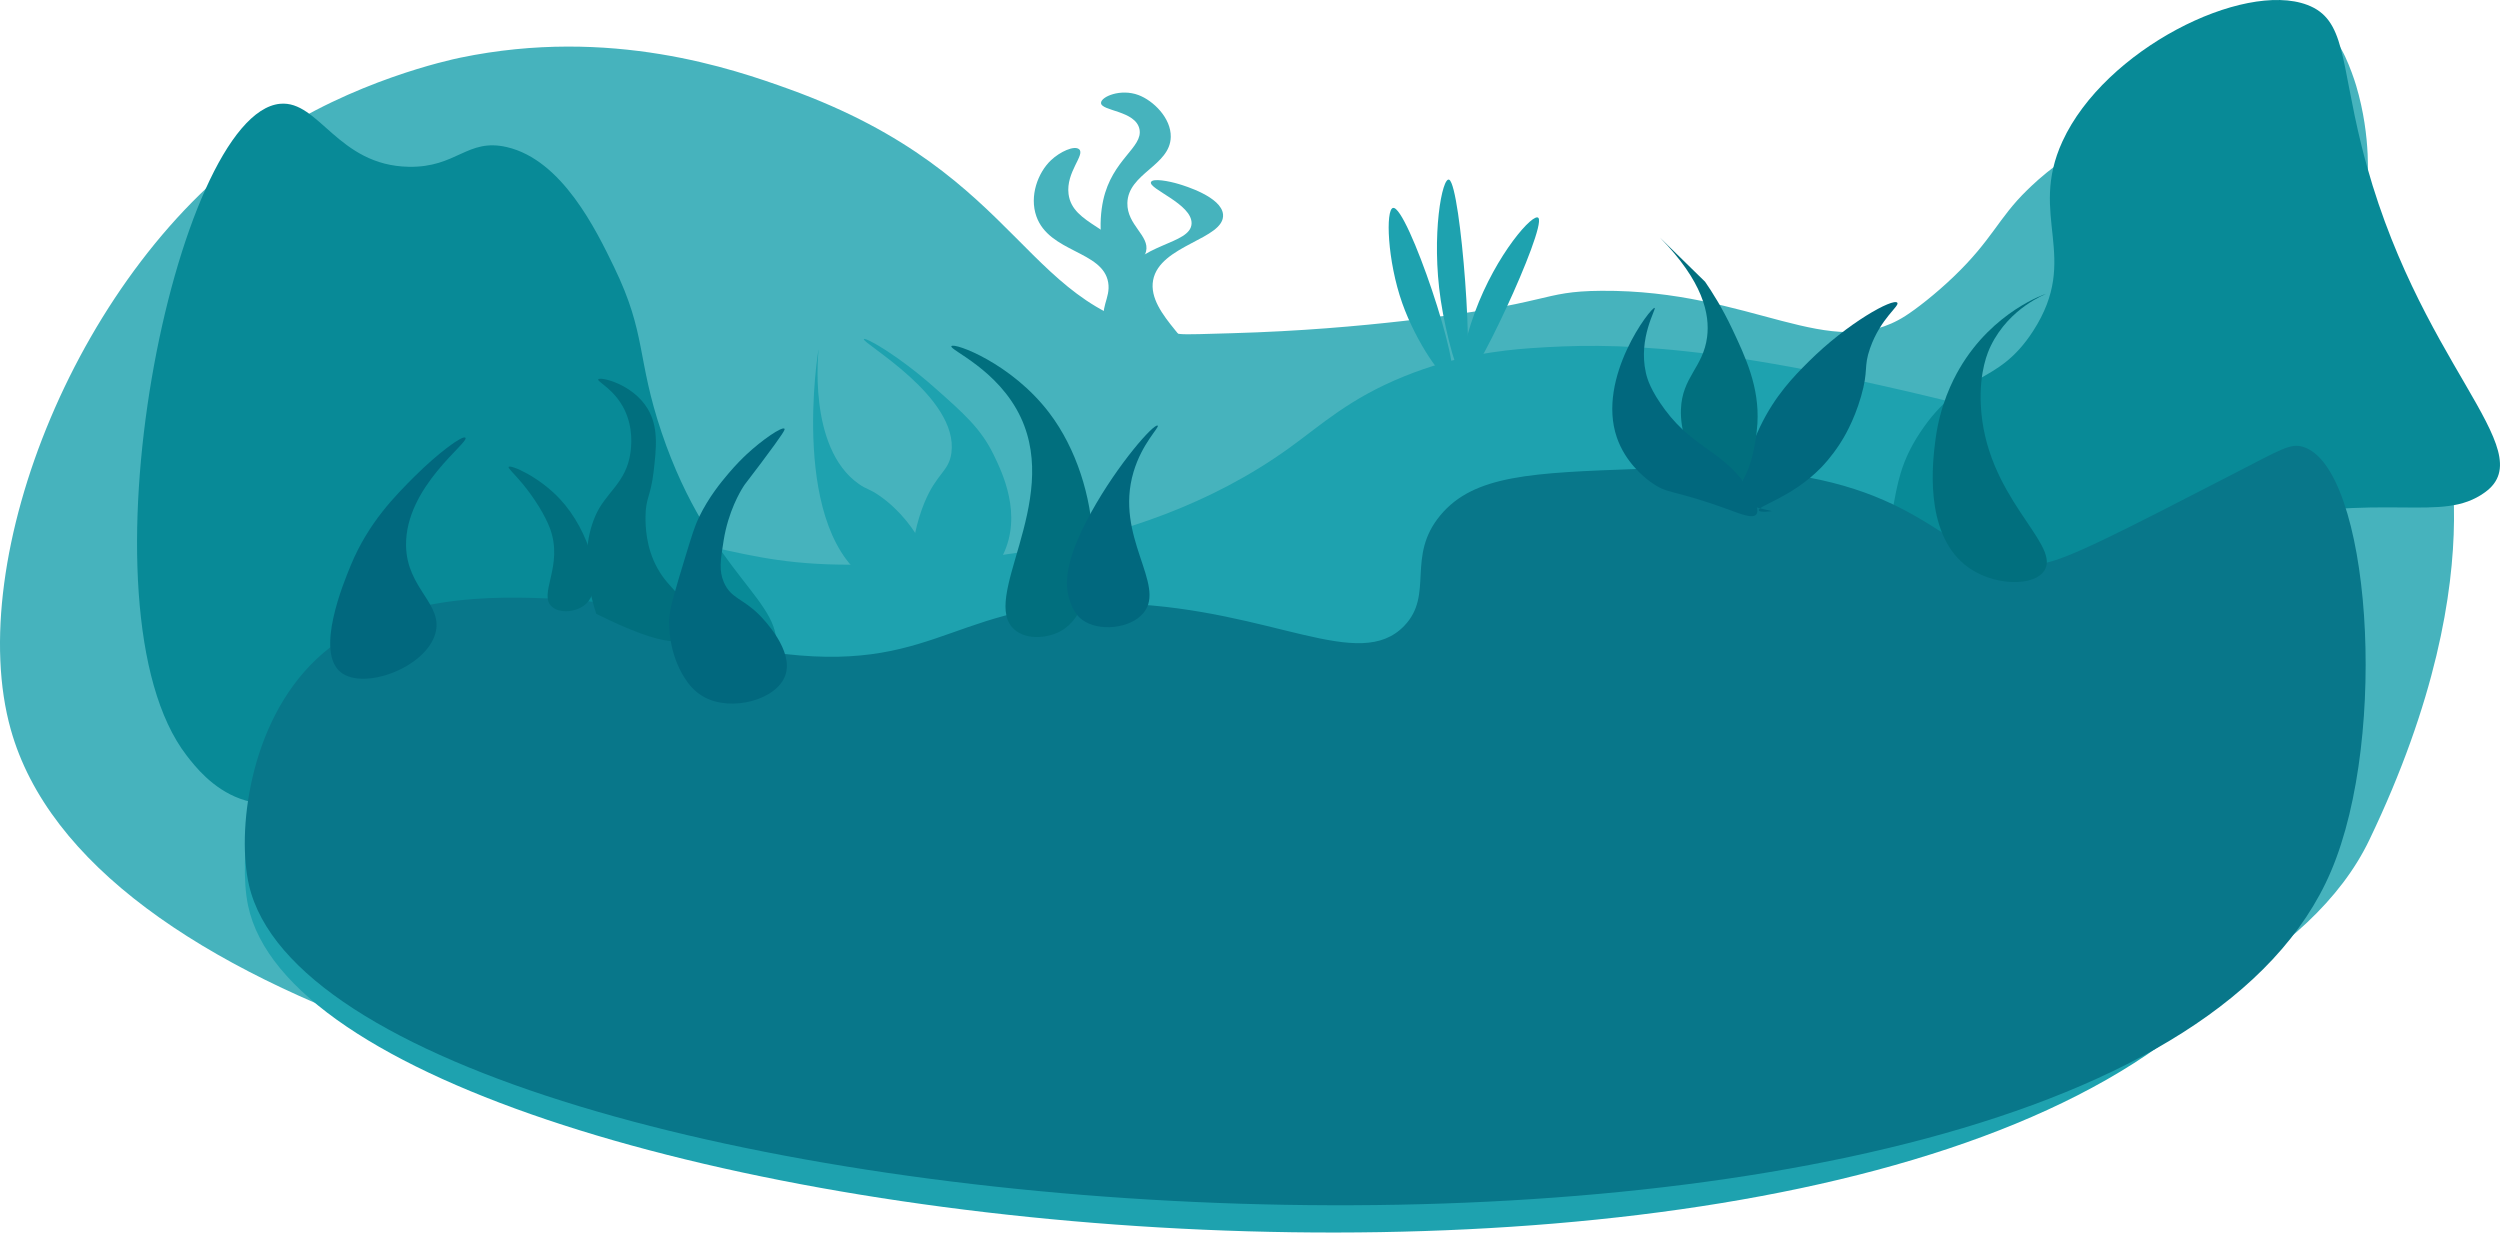
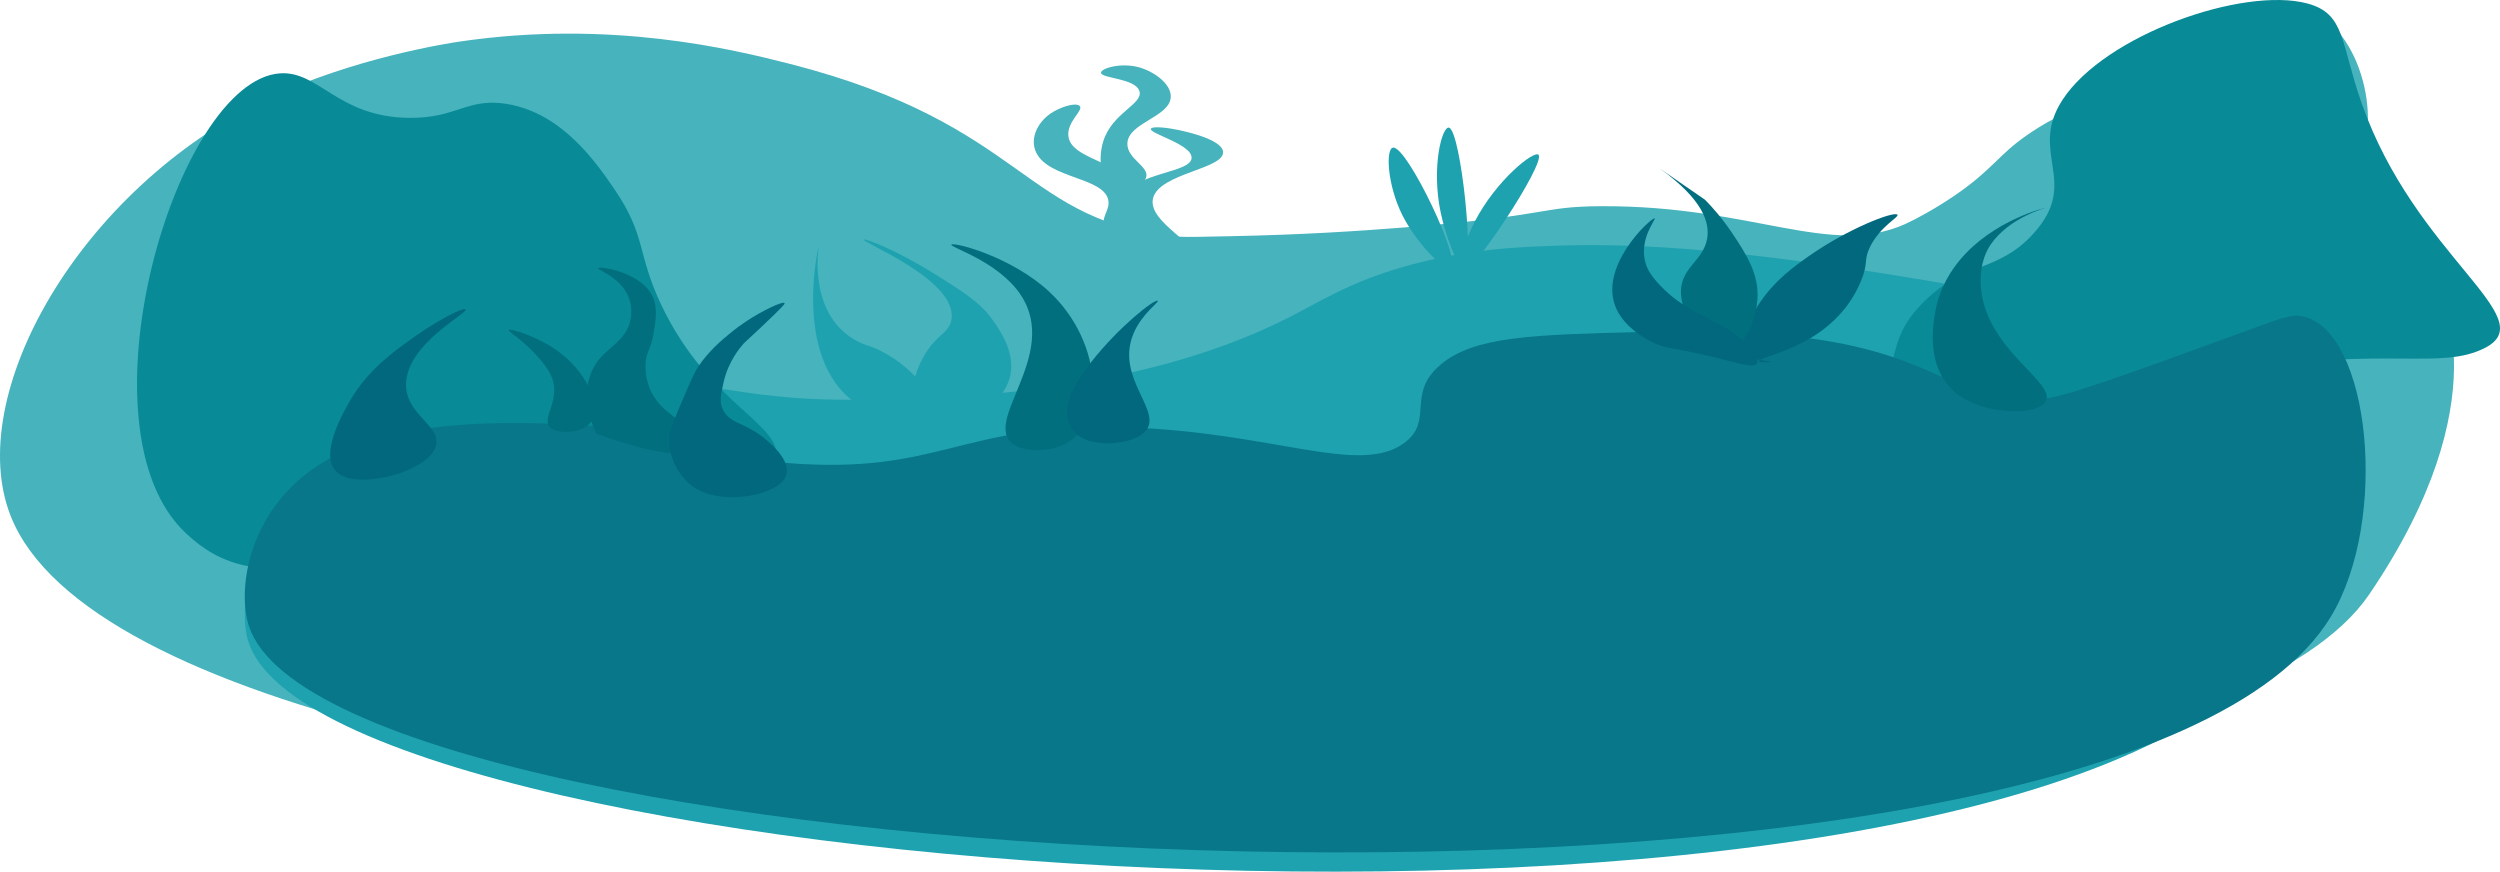
- <svg xmlns="http://www.w3.org/2000/svg" id="Camada_2" data-name="Camada 2" viewBox="0 0 2484.53 1224.91">
+ <svg xmlns="http://www.w3.org/2000/svg" id="Camada_2" data-name="Camada 2" viewBox="0 0 3151.99 1099.01">
  <defs>
    <style>
      .cls-1 {
        fill: #1ea2af;
      }

      .cls-2 {
        fill: #088a97;
      }

      .cls-3 {
        fill: #016f7e;
      }

      .cls-4 {
        fill: #1ea2af;
      }

      .cls-5 {
        fill: #01687e;
      }

      .cls-6 {
        fill: #08778a;
      }

      .cls-7 {
        fill: #46b3bd;
      }
    </style>
  </defs>
  <g id="agua1">
-     <g>
-       <path class="cls-7" d="M265.11,138.46c85.44-58.12,181.66-78.92,192.33-81.13,149.49-31.03,271.22,11.17,326.75,31.21,239.01,86.26,231.38,225.46,388.79,243.4,6.16.7,27.45-.11,51.09-.78,68.76-1.93,126.13-7.15,170.47-12.16,150.03-16.93,134.72-29.56,197-30,150.36-1.07,227.32,72.62,302,25,10.67-6.81,29.62-21.4,48-39,38.51-36.89,44.3-58.07,73-86,9.46-9.21,42.2-41.07,84-52,87.46-22.86,150.69,63.39,191,36,40.31-27.39,12.17-131.66,27-134,8.58-1.35,21.12,33.01,25,46,15.56,52.14,11.32,96.51,11,100-7.62,82.16,50.21,172.56,71,222,0,0,63.76,151.64-69,428C2129.4,1303.62,160.86,1259.26,10.74,725.12c-47.68-169.63,68.07-459.92,254.37-586.66Z" />
-       <path class="cls-7" d="M1164.74,374.02c-13.61-.8-23.22-10.34-29.01-16.67-15.27-16.69-33.57-51.92-21.04-80.23,15.8-35.68,68.78-33.71,69.51-54.98.67-19.48-43.3-34.48-40.31-41.24,1.74-3.95,17.7-1,27.8,2.06,5.26,1.59,42.42,12.68,43.79,30.24,1.91,24.52-63.01,30.1-69.51,65.29-6.49,35.1,51.12,67.36,39.62,87.28-4.18,7.23-15.01,8.59-20.85,8.25Z" />
-       <path class="cls-7" d="M1099.46,323.28c-7.95-16.63,4.63-26.41,1.86-42.64-5.38-31.51-58.8-29.6-71.41-65.8-6.97-19.99,1.44-43.21,14.67-55.69,8.9-8.4,23.13-14.9,27.84-10.83,6.34,5.48-13.22,22.67-10.48,44.51,3.91,31.24,48.48,32.26,67.36,71.93,15.17,31.88,6.31,73.11-6.61,76.54-7.47,1.99-18.46-8.1-23.21-18.03Z" />
-       <path class="cls-7" d="M1106.75,263.3c-13.92-9.09-15.26-41.94-10.37-64.3,8.91-40.77,39.81-52.44,36.03-70.66-3.86-18.62-38.47-17.85-38.21-26.15.19-6.15,19.45-14.33,37.12-7.77,14.81,5.49,32.58,22.85,32.2,41.69-.57,28.6-42.52,36.16-43.12,65.72-.45,21.93,22.35,32.4,18.56,48.05-3.03,12.52-21.21,20.61-32.2,13.43Z" />
-     </g>
-     <g>
-       <path class="cls-4" d="M310.53,559s143.74-20.41,229-26c168.58-11.05,177.03,31.39,320,28,64.41-1.53,264.3-2.17,422-116,32.18-23.22,59.65-49,114-71,50.97-20.64,95.83-25.91,126-28,81.12-5.61,183.16-5.69,440,59,61.93,15.6,156.95,42.29,206-4,20.23-19.09,36.4-54.15,63-53,18.68.81,31.93,19.03,37,26,37.83,52.02,87.5,346.82,8,517-245.82,526.19-1956.74,353.71-2029,9-20.55-98.05,64.01-341,64-341Z" />
-       <path class="cls-1" d="M1441.61,376.71c-6.75,3.12-34.35-36.62-48.05-75.47-14.94-42.37-16.61-92.96-9.18-94.6,13.95-3.08,70.17,164.09,57.23,170.08Z" />
-       <path class="cls-1" d="M1528.98,216.69c-4.56-6.5-42.11,35.96-63.23,93.59-11.14,30.37-20.53,72.64-15.09,74.67,11.08,4.14,85.95-157.4,78.32-168.26Z" />
-       <path class="cls-1" d="M1440.28,178.64c-6.92-3.88-18.17,54.87-8.43,119.83,5.13,34.24,17.39,78.85,22.92,78.08,11.26-1.57-2.92-191.42-14.49-197.91Z" />
-       <path class="cls-1" d="M923.53,588c11.96-15.31-9.36-67.15-49-95-10.79-7.58-12.67-6.16-21-12-51.78-36.32-39.76-134.01-40-134-.33.01-30.33,183.98,54,233,19.52,11.34,48.37,17.77,56,8Z" />
-       <path class="cls-1" d="M996.53,552c19.95-40.41-.45-82.41-9-100-12.62-25.98-29.2-40.64-59-67-36.34-32.15-68.44-50.07-70-48-2.71,3.6,94.31,57.45,87,113-2.49,18.9-14.67,19.92-27,50-15.07,36.78-19.19,89.75,1,101,18.94,10.55,60.23-15.03,77-49Z" />
-     </g>
-     <path class="cls-2" d="M2347.05,145.36c-21.22-85.25-15.88-126.12-54.06-140.5-63.85-24.04-201.2,44.17-243.25,135.54-34.48,74.9,18.34,114.85-29.11,188.43-36.3,56.29-70.48,38-112.27,100.83-39.3,59.08-11.84,87.8-66.53,175.21-17.65,28.21-33.42,46.97-24.95,54.55,15.17,13.56,86.78-27.84,239.1-84.3,78.85-29.22,118.27-43.84,166.33-54.55,149.94-33.42,203.53.54,247.41-31.41,57.91-42.16-69.05-128.37-122.67-343.8Z" />
-     <path class="cls-2" d="M278.33,103.15c38.58-3.71,57.35,61.34,127.93,62.61,47.87.86,57.99-28.73,97.47-19.57,55,12.77,88.81,82.6,106.61,119.35,32.48,67.07,22.15,90.18,47.21,164.35,48.51,143.6,124.81,168.36,112.7,219.14-14.38,60.29-133.4,72.83-196.46,80.22-101.19,11.85-103.2-12.19-169.05,5.87-78.29,21.47-108.68,79.53-166,58.7-27.81-10.11-45.25-32.6-53.3-43.05-112.66-146.14-10.66-637.69,92.9-647.63Z" />
-     <g>
-       <path class="cls-6" d="M314.53,655c70.79-66.81,180.42-62.32,237-60,114.32,4.68,120.32,42.61,229,55,155.92,17.77,171.78-57.07,338-50,146.72,6.24,232.02,68.71,277,22,29.96-31.12,1.59-68.7,36-110,33.4-40.09,91.35-42.18,197-46,47.64-1.72,92.83-3.36,154,6,149.39,22.85,161.28,99.95,247,88,23.64-3.29,78.43-31.53,188-88,49.27-25.39,58.59-31.65,71-28,66.77,19.65,86.13,285.77,28,422-215.52,505.1-1985.38,370.95-2069,14-12.27-52.37-.39-161.4,67-225Z" />
-       <path class="cls-3" d="M592.53,610c-14.99-46.59-9.41-77.26-1-97,10.08-23.67,30.83-32.82,35-63,.81-5.87,3.13-24.41-6-43-10-20.35-27.37-27.81-26-30,1.76-2.83,33.96,4.31,49,29,11.21,18.4,8.72,39.7,6,63-2.89,24.7-8.02,25.87-8,45,0,8.04.03,29.55,12,51,12.14,21.76,26.55,25.39,31,47,1.45,7.05,3.26,15.85-1,21-3.78,4.58-18.22,13.35-91-23Z" />
-       <path class="cls-5" d="M779.64,426.07c-2.36-2.51-22.4,11.23-37.62,25.44-3.74,3.5-10.31,9.88-18.04,19.01-7.2,8.51-19.44,23.15-29.37,43.61-4.13,8.5-7.36,19.02-13.65,39.7-10.47,34.42-15.71,51.62-16,62.07-.13,4.81-.58,32.8,15.43,57.87,3.86,6.04,9.67,13.66,19.46,19.01,27.08,14.81,72.15,2.84,80.66-21.79,8.44-24.44-21.23-55.21-26-60-16.22-16.26-27.98-16.13-35-32-5.2-11.74-3.47-22.46-.34-41.94,4.67-29.04,16.59-48.66,19.34-53.06,2.42-3.87,1.57-2.06,18-24,23.05-30.79,23.83-33.17,23.11-33.93Z" />
-       <path class="cls-3" d="M582.53,600c19.23-18.25,3.46-72.34-26-104-20.7-22.24-49.14-34.48-51-32-.97,1.3,5.37,6.55,14,17,11.44,13.85,22.19,31.09,27,44,13.96,37.5-12.12,65.58,2,78,8.11,7.13,25.21,5.35,34-3Z" />
-       <path class="cls-5" d="M1729.2,500.34c1.2-17.56,5.28-45.52,19.97-76.18,14.96-31.22,33.76-50.29,48.07-64.56,39.04-38.91,84.33-63.61,88.31-58.77,2.65,3.22-16.52,15.34-27.02,45.17-6.79,19.29-1.27,21.3-9,48-7.29,25.16-17.45,41.53-21,47-8.63,13.3-17.05,22.01-19,24-28.79,29.39-63.01,37.77-61.58,42.21.35,1.1,2.92,2.01,13.2.79" />
-       <path class="cls-3" d="M1694.53,280c7.08,10.28,17.22,26.24,27,47,13.02,27.65,27.17,57.42,25,94-1.35,22.81-9.64,63.32-27,66-19,2.93-50.39-39.12-49-80,1.11-32.45,22.1-41.73,26-72,2.93-22.73-4.04-55.34-47-99" />
-       <path class="cls-5" d="M1739.56,489.45c-23.27-40.32-55.06-42.1-84.68-81.97-14.42-19.41-17.78-30.72-19.21-37.08-7.78-34.79,10.61-63.41,8.73-64.4-3.03-1.6-58.01,69.28-37.54,128.81,8.35,24.27,26.65,39.13,33.17,43.91,18.27,13.39,21.04,6.76,79.44,28.3,11.31,4.17,22.82,8.74,26.19,3.9.92-1.32,2.94-5.79-6.11-21.47Z" />
-       <path class="cls-3" d="M1008.53,626c-35.61-30.01,45.8-125.79,6-211-22.43-48.02-71.55-67.4-69-71,2.73-3.84,59.56,16.94,97,66,55.36,72.55,56.7,191.75,12,217-12.55,7.09-33.55,9.49-46-1Z" />
-       <path class="cls-5" d="M1150.53,423c-3.51-2.56-39.19,37.59-66,86-27.78,50.15-25.82,72.66-22,86,4,13.97,10.9,19.45,13,21,16.35,12.07,48.08,8.9,61-7,22.75-28-29.23-75.29-10-140,8.48-28.52,26.06-44.5,24-46Z" />
-       <path class="cls-3" d="M2032.53,565.61c13.47-26.74-59.93-72.6-64-163.71-1.48-33.21,7.13-52.44,10-58.31,18.64-38.15,55.08-51.43,55-51.58-.09-.18-52.65,17.08-86,74.01-7.03,12-19.53,36.55-24,70.64-2.83,21.57-11.56,91.12,29,124.47,26.79,22.02,70.87,22.62,80,4.49Z" />
-       <path class="cls-5" d="M432.53,630c8.76-29.61-28.49-44.75-29-88-.69-58.51,63.5-102.56,59-107-2.81-2.77-27.19,15.29-50,38-19.24,19.16-46.32,46.12-64,89-7.39,17.92-35.26,85.5-10,106,22.62,18.36,83.99-4.17,94-38Z" />
-     </g>
+     <path class="cls-7" d="M336.33,125.03c108.39-52.1,230.47-70.75,243.99-72.73,189.65-27.82,344.09,10.01,414.53,27.97,303.22,77.33,293.55,202.12,493.23,218.2,7.82.63,34.83-.1,64.81-.7,87.23-1.73,160.02-6.41,216.27-10.9,190.34-15.18,170.91-26.5,249.92-26.89,190.76-.96,288.39,65.1,383.13,22.41,13.54-6.1,37.58-19.18,60.9-34.96,48.85-33.07,56.2-52.06,92.61-77.1,12-8.25,53.54-36.82,106.57-46.62,110.96-20.5,191.17,56.83,242.31,32.27,51.14-24.55,15.44-118.03,34.25-120.13,10.89-1.21,26.8,29.59,31.72,41.24,19.74,46.74,14.37,86.52,13.96,89.65-9.66,73.65,63.7,154.7,90.07,199.02,0,0,80.89,135.95-87.54,383.7C2701.47,1169.58,204.07,1129.8,13.62,650.96-46.86,498.88,99.98,238.64,336.33,125.03Z" />
+     <path class="cls-4" d="M393.95,502.03s182.36-18.3,290.52-23.31c213.86-9.91,224.59,28.14,405.97,25.1,81.71-1.37,335.31-1.95,535.37-103.99,40.82-20.82,75.68-43.92,144.63-63.65,64.66-18.5,121.57-23.23,159.85-25.1,102.91-5.03,232.37-5.1,558.21,52.89,78.56,13.98,199.12,37.91,261.34-3.59,25.66-17.12,46.18-48.55,79.92-47.51,23.7.73,40.51,17.06,46.94,23.31,47.99,46.64,111.01,310.92,10.15,463.48-311.86,471.72-2482.42,317.09-2574.09,8.07-26.07-87.9,81.21-305.7,81.19-305.7Z" />
+     <path class="cls-2" d="M2977.59,130.31c-26.92-76.43-20.15-113.07-68.58-125.95-81-21.55-255.25,39.6-308.6,121.51-43.74,67.15,23.27,102.96-36.93,168.93-46.05,50.46-89.42,34.07-142.43,90.39-49.85,52.96-15.02,78.71-84.4,157.07-22.39,25.29-42.4,42.11-31.65,48.9,19.25,12.15,110.09-24.96,303.33-75.57,100.03-26.2,150.04-39.3,211.01-48.9,190.22-29.96,258.21.49,313.88-28.15,73.46-37.8-87.6-115.08-155.62-308.21Z" />
+     <path class="cls-2" d="M353.11,92.47c48.94-3.32,72.75,54.99,162.29,56.13,60.73.77,73.57-25.75,123.65-17.54,69.77,11.44,112.67,74.05,135.25,107,41.2,60.13,28.11,80.84,59.89,147.34,61.54,128.73,158.34,150.93,142.97,196.45-18.24,54.05-169.24,65.29-249.24,71.92-128.37,10.63-130.93-10.93-214.46,5.26-99.32,19.25-137.88,71.3-210.6,52.62-35.28-9.06-57.4-29.22-67.62-38.59-142.93-131.01-13.52-571.68,117.86-580.59Z" />
+     <path class="cls-6" d="M399.02,588.1c89.81-59.89,228.89-55.87,300.67-53.79,145.03,4.2,152.64,38.2,290.52,49.31,197.8,15.93,217.93-51.16,428.8-44.82,186.14,5.59,294.36,61.6,351.42,19.72,38.01-27.9,2.02-61.59,45.67-98.61,42.37-35.94,115.9-37.81,249.92-41.24,60.44-1.54,117.77-3.01,195.37,5.38,189.52,20.48,204.61,89.6,313.36,78.89,29.99-2.95,99.49-28.27,238.51-78.89,62.51-22.77,74.33-28.38,90.07-25.1,84.71,17.62,109.27,256.19,35.52,378.32-273.42,452.81-2518.76,332.55-2624.84,12.55-15.56-46.95-.5-144.69,85-201.71Z" />
+     <path class="cls-3" d="M751.71,546.86c-19.02-41.77-11.94-69.26-1.27-86.96,12.79-21.22,39.11-29.42,44.4-56.48,1.03-5.26,3.98-21.88-7.61-38.55-12.69-18.24-34.72-24.93-32.98-26.89,2.24-2.54,43.08,3.87,62.16,26,14.22,16.49,11.07,35.59,7.61,56.48-3.66,22.14-10.18,23.19-10.15,40.34.01,7.21.04,26.49,15.22,45.72,15.4,19.5,33.69,22.76,39.33,42.13,1.84,6.32,4.14,14.21-1.27,18.83-4.8,4.1-23.11,11.97-115.45-20.62Z" />
+     <path class="cls-5" d="M989.09,381.97c-2.99-2.25-28.42,10.07-47.72,22.8-4.75,3.13-13.08,8.86-22.88,17.04-9.14,7.63-24.67,20.76-37.26,39.1-5.23,7.62-9.33,17.05-17.31,35.59-13.28,30.85-19.92,46.28-20.29,55.64-.17,4.31-.73,29.41,19.57,51.88,4.89,5.42,12.26,12.25,24.69,17.05,34.36,13.28,91.54,2.55,102.33-19.53,10.71-21.91-26.93-49.5-32.98-53.79-20.58-14.58-35.49-14.46-44.4-28.69-6.59-10.53-4.41-20.13-.43-37.6,5.93-26.03,21.04-43.63,24.54-47.57,3.08-3.47,1.99-1.84,22.84-21.52,29.24-27.6,30.23-29.73,29.32-30.41Z" />
+     <path class="cls-3" d="M739.02,537.89c24.4-16.36,4.39-64.85-32.98-93.23-26.25-19.94-62.34-30.91-64.7-28.69-1.23,1.16,6.81,5.88,17.76,15.24,14.52,12.41,28.16,27.87,34.25,39.45,17.71,33.62-15.38,58.79,2.54,69.93,10.29,6.39,31.98,4.79,43.13-2.69Z" />
+     <path class="cls-5" d="M2193.75,449.45c1.53-15.74,6.7-40.81,25.33-68.3,18.98-27.99,42.82-45.09,60.99-57.88,49.53-34.89,106.98-57.02,112.03-52.68,3.37,2.89-20.96,13.75-34.28,40.5-8.62,17.29-1.61,19.09-11.42,43.03-9.24,22.56-22.14,37.23-26.64,42.13-10.95,11.92-21.63,19.73-24.1,21.52-36.53,26.35-79.94,33.86-78.13,37.84.45.99,3.7,1.8,16.75.71" />
+     <path class="cls-3" d="M2149.76,251.91c8.99,9.22,21.85,23.53,34.25,42.13,16.52,24.79,34.47,51.48,31.72,84.27-1.72,20.45-12.23,56.77-34.25,59.17-24.11,2.63-63.93-35.07-62.16-71.72,1.4-29.09,28.04-37.41,32.98-64.55,3.71-20.37-5.13-49.61-59.63-88.75" />
+     <path class="cls-5" d="M2206.89,439.69c-29.52-36.15-69.85-37.75-107.43-73.48-18.3-17.4-22.56-27.54-24.37-33.24-9.87-31.19,13.46-56.85,11.08-57.74-3.85-1.44-73.6,62.1-47.62,115.48,10.59,21.76,33.81,35.08,42.09,39.37,23.18,12,26.69,6.06,100.78,25.37,14.35,3.74,28.94,7.83,33.23,3.5,1.17-1.19,3.73-5.19-7.75-19.25Z" />
+     <path class="cls-3" d="M1279.47,561.2c-45.18-26.9,58.1-112.77,7.61-189.16-28.46-43.05-90.78-60.43-87.54-63.65,3.46-3.44,75.56,15.18,123.06,59.17,70.23,65.04,71.93,171.9,15.22,194.54-15.92,6.36-42.56,8.51-58.36-.9Z" />
+     <path class="cls-5" d="M1459.62,379.21c-4.46-2.29-49.72,33.7-83.73,77.1-35.24,44.96-32.76,65.14-27.91,77.1,5.08,12.52,13.83,17.44,16.49,18.83,20.74,10.82,61,7.98,77.39-6.28,28.86-25.1-37.08-67.5-12.69-125.51,10.75-25.57,33.07-39.89,30.45-41.24Z" />
+     <path class="cls-3" d="M2578.56,507.06c17.09-23.97-76.03-65.08-81.19-146.77-1.88-29.77,9.05-47.01,12.69-52.27,23.64-34.2,69.88-46.11,69.78-46.24-.12-.16-66.79,15.32-109.1,66.35-8.92,10.76-24.77,32.76-30.45,63.33-3.59,19.34-14.67,81.69,36.79,111.58,33.98,19.74,89.9,20.28,101.49,4.02Z" />
+     <path class="cls-5" d="M548.72,564.79c11.12-26.55-36.14-40.12-36.79-78.89-.88-52.45,80.56-91.94,74.85-95.92-3.56-2.49-34.5,13.7-63.43,34.07-24.41,17.18-58.76,41.35-81.19,79.79-9.37,16.06-44.74,76.65-12.69,95.03,28.7,16.46,106.55-3.74,119.25-34.07Z" />
+     <path class="cls-1" d="M1828.9,338.62c-8.56,2.8-43.58-32.83-60.96-67.66-18.95-37.99-21.07-83.34-11.64-84.81,17.7-2.76,89.02,147.11,72.6,152.47Z" />
+     <path class="cls-1" d="M1939.74,195.15c-5.79-5.82-53.42,32.24-80.22,83.9-14.13,27.23-26.05,65.12-19.14,66.94,14.05,3.72,109.04-141.11,99.36-150.84Z" />
+     <path class="cls-1" d="M1827.21,161.04c-8.78-3.48-23.05,49.19-10.69,107.42,6.51,30.69,22.06,70.69,29.08,70,14.29-1.41-3.71-171.61-18.39-177.42Z" />
+     <path class="cls-1" d="M1171.63,527.13c15.17-13.72-11.87-60.2-62.16-85.17-13.69-6.79-16.07-5.52-26.64-10.76-65.69-32.56-50.44-120.14-50.75-120.13-.42,0-38.48,164.93,68.51,208.88,24.76,10.17,61.36,15.93,71.04,7.17Z" />
+     <path class="cls-1" d="M1264.24,494.86c25.31-36.23-.58-73.88-11.42-89.65-16.01-23.29-37.04-36.43-74.85-60.06-46.11-28.82-86.83-44.89-88.81-43.03-3.44,3.23,119.65,51.5,110.37,101.3-3.16,16.94-18.61,17.86-34.25,44.82-19.12,32.98-24.35,80.46,1.27,90.55,24.02,9.46,76.41-13.48,97.69-43.93Z" />
+     <path class="cls-7" d="M1477.65,335.31c-17.27-.72-29.45-9.27-36.8-14.94-19.37-14.96-42.59-46.55-26.69-71.93,20.04-31.99,87.25-30.22,88.18-49.29.85-17.46-54.93-30.91-51.15-36.97,2.21-3.54,22.45-.89,35.27,1.85,6.67,1.43,53.82,11.37,55.55,27.11,2.43,21.98-79.93,26.98-88.18,58.53-8.23,31.47,64.85,60.39,50.26,78.25-5.3,6.48-19.04,7.7-26.45,7.39Z" />
+     <path class="cls-7" d="M1394.83,289.82c-10.09-14.9,5.87-23.68,2.35-38.22-6.83-28.24-74.6-26.54-90.6-58.99-8.84-17.92,1.83-38.74,18.61-49.92,11.29-7.53,29.34-13.35,35.32-9.71,8.05,4.91-16.77,20.32-13.3,39.9,4.96,28.01,61.51,28.92,85.45,64.49,19.24,28.58,8.01,65.54-8.39,68.62-9.48,1.78-23.42-7.26-29.44-16.16Z" />
+     <path class="cls-7" d="M1404.08,236.05c-17.66-8.15-19.36-37.6-13.16-57.65,11.31-36.55,50.5-47.01,45.7-63.35-4.9-16.69-48.81-16-48.47-23.44.25-5.52,24.68-12.84,47.09-6.97,18.78,4.93,41.34,20.49,40.86,37.38-.73,25.64-53.94,32.41-54.71,58.91-.57,19.66,28.35,29.05,23.54,43.08-3.85,11.23-26.91,18.47-40.86,12.04Z" />
  </g>
</svg>
